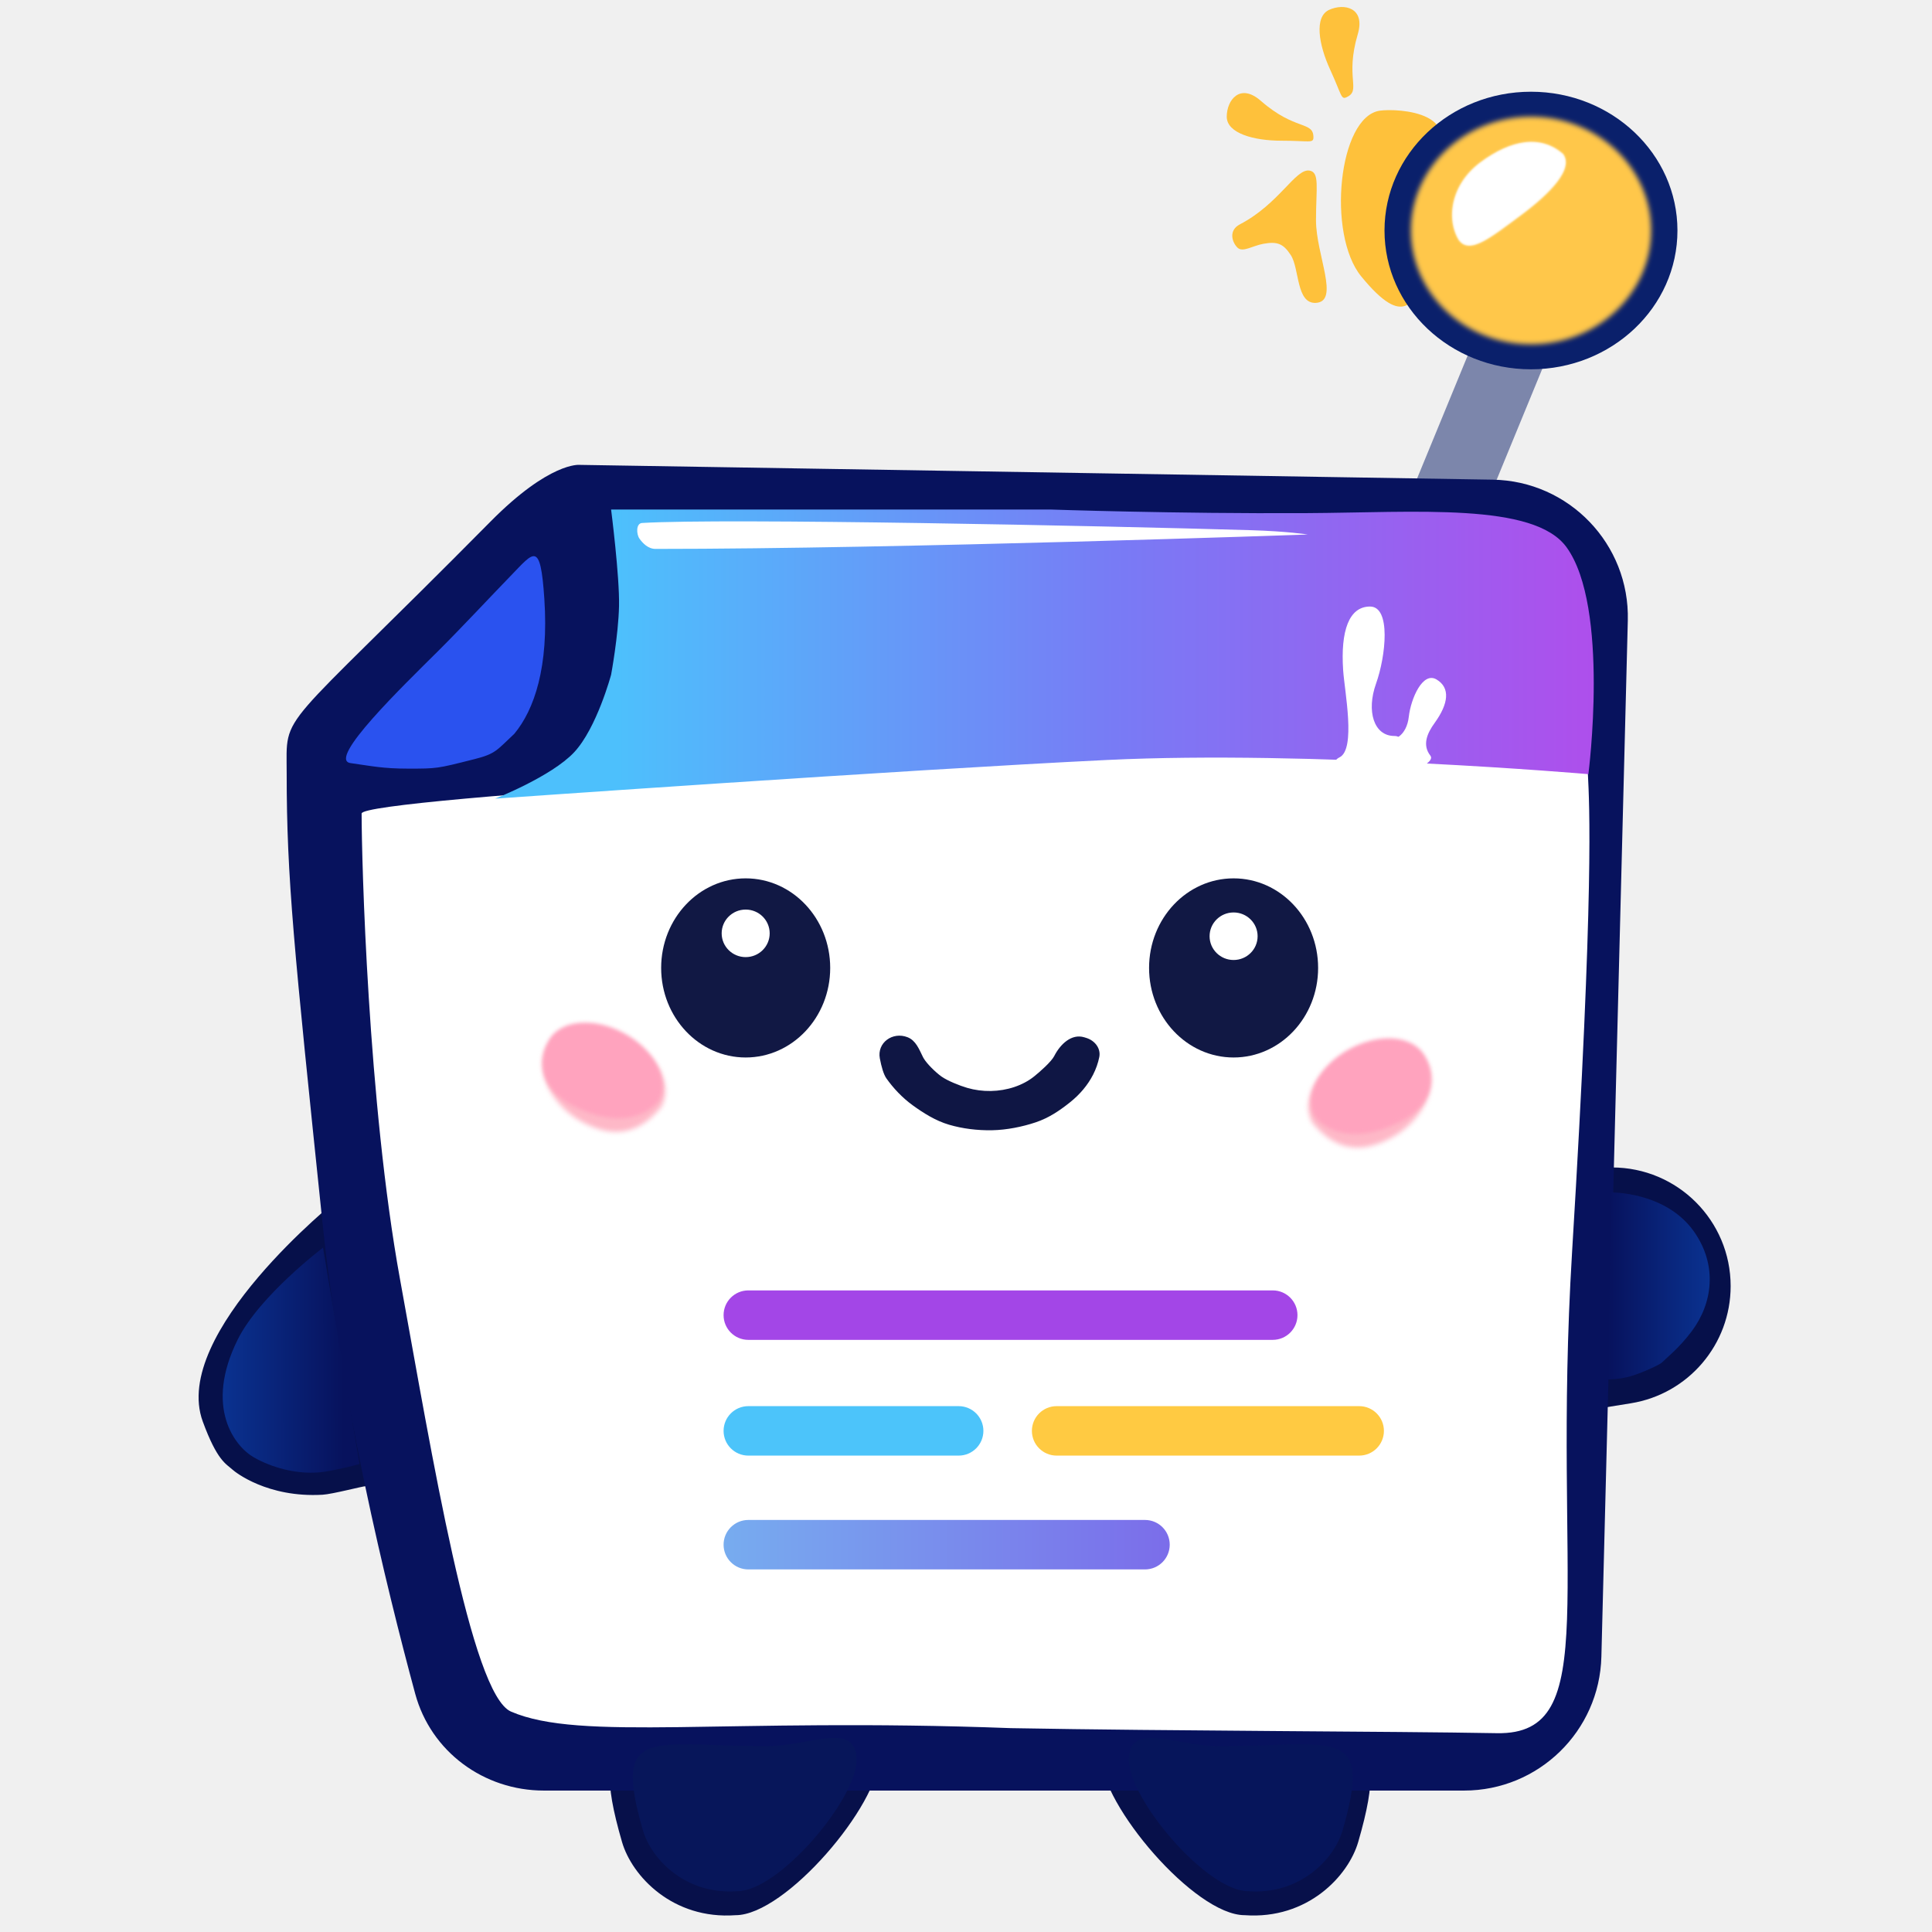
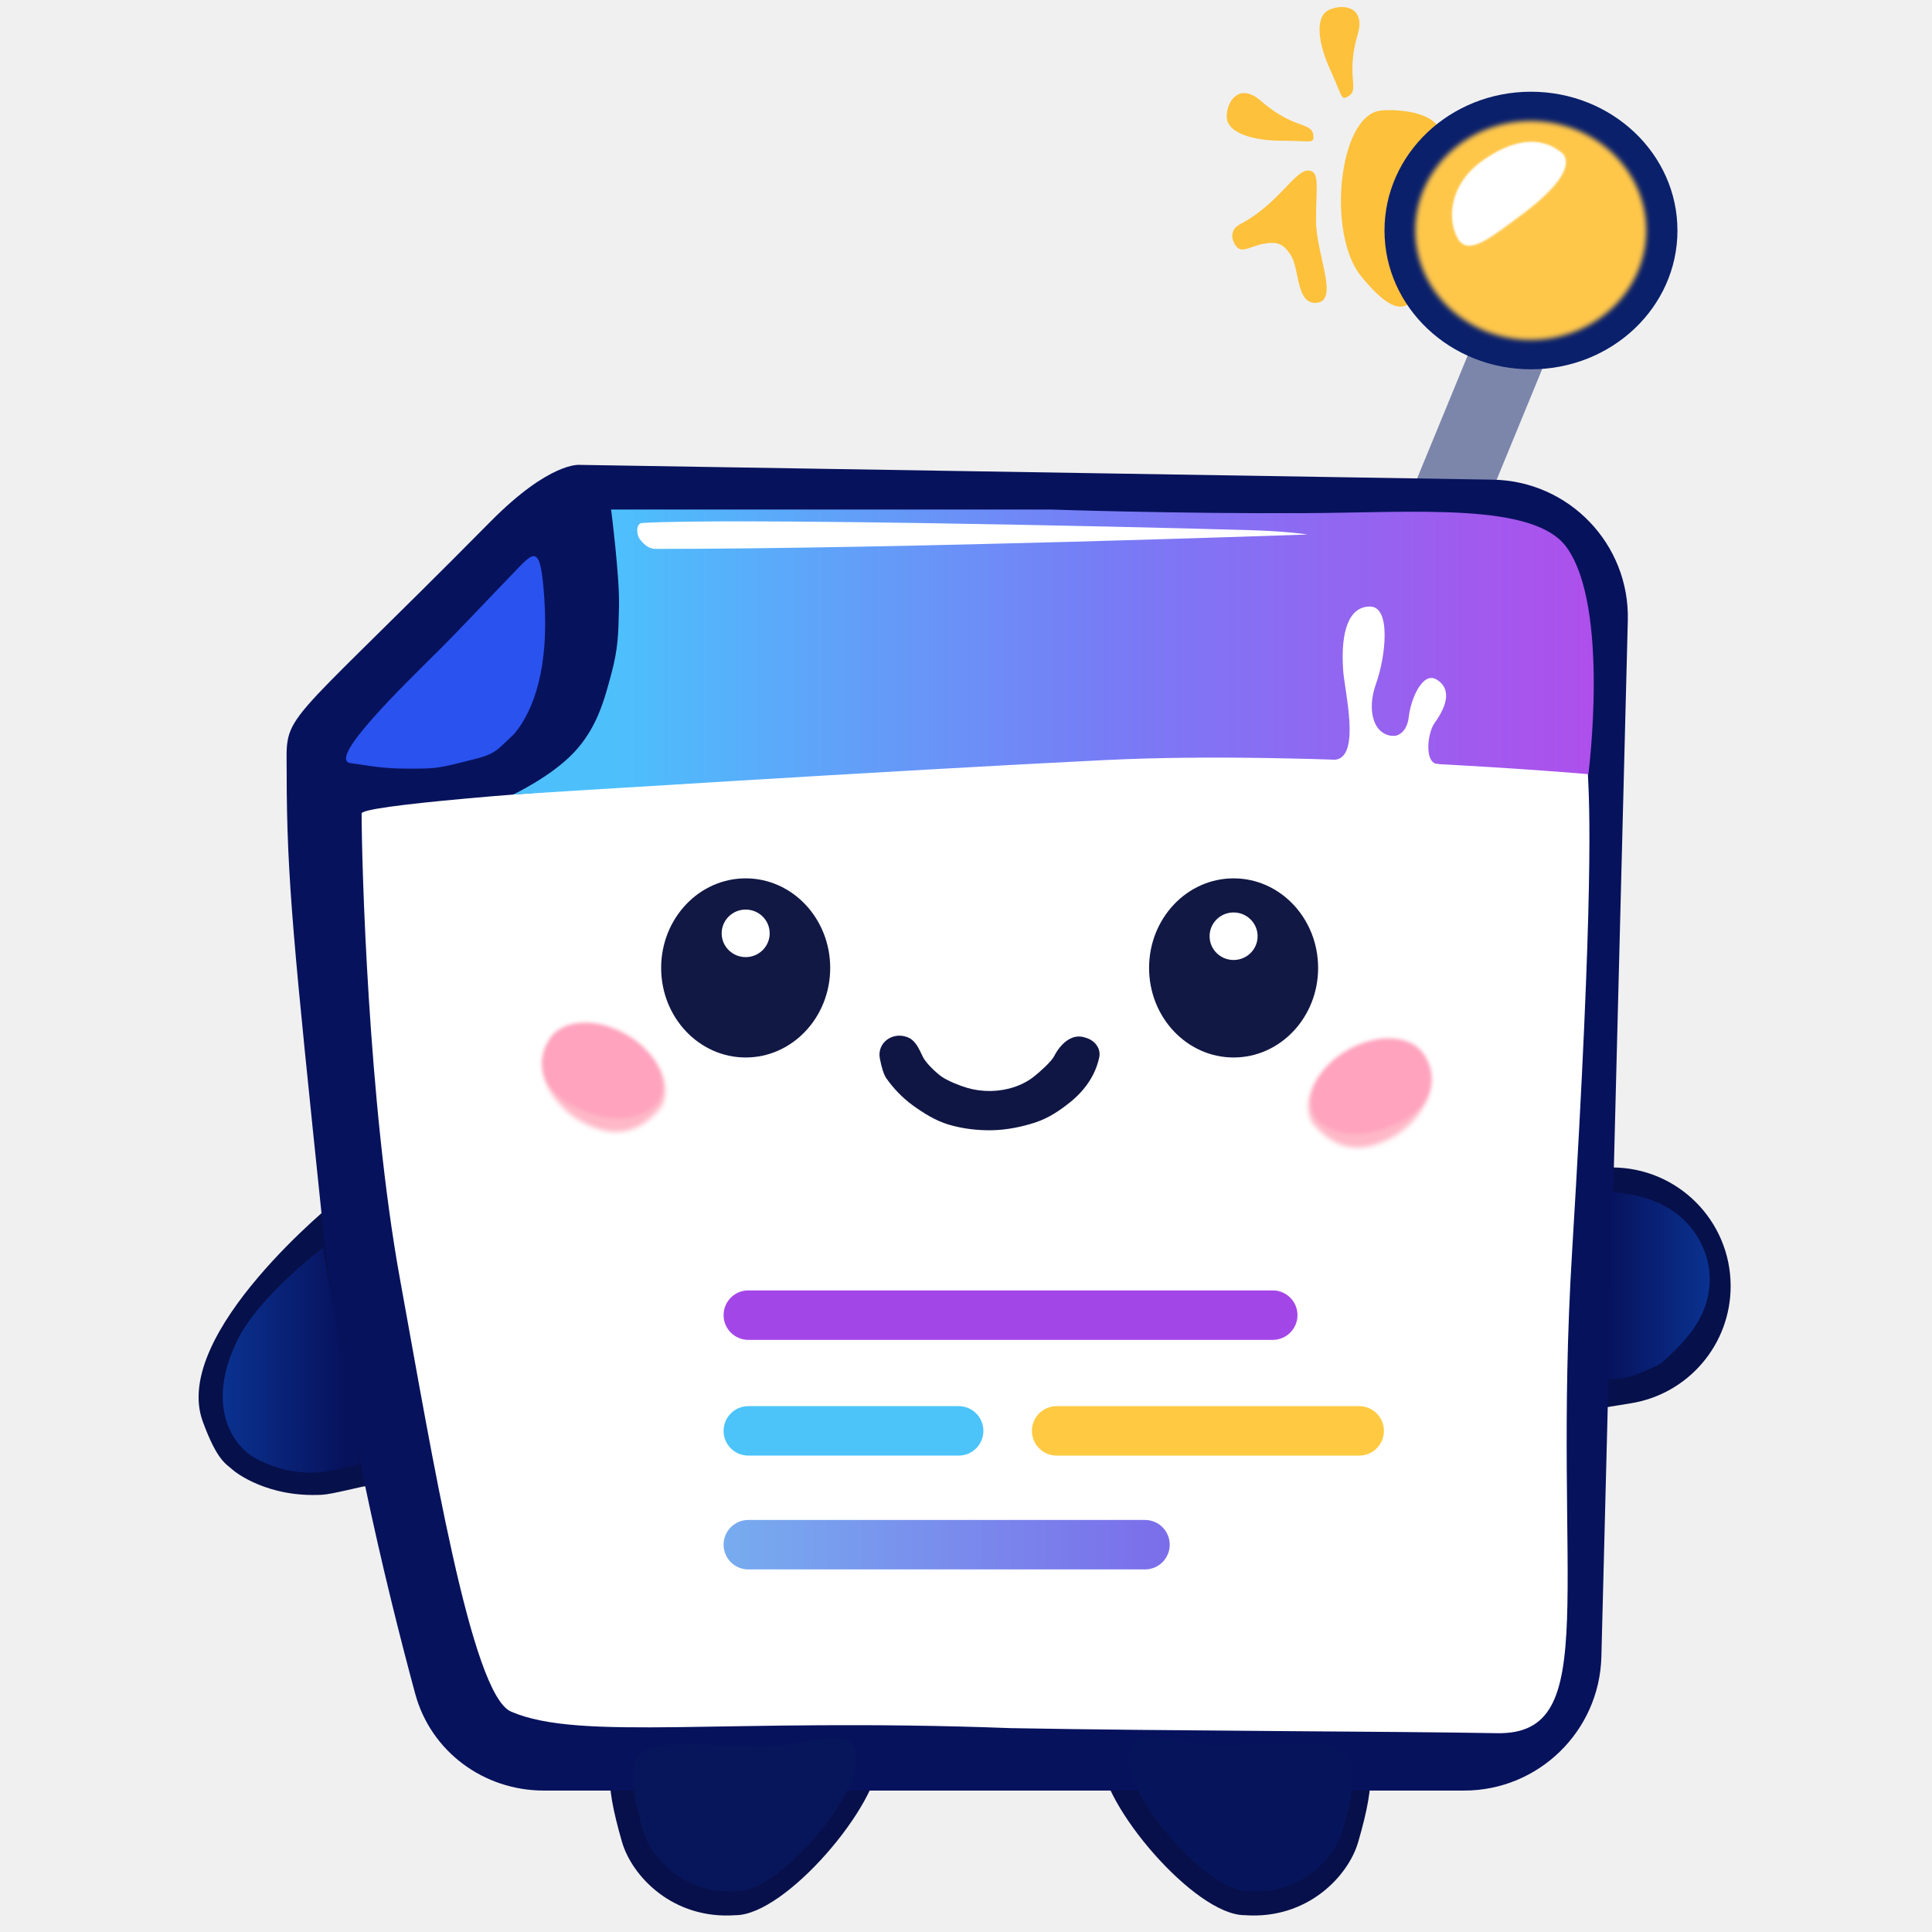
<svg xmlns="http://www.w3.org/2000/svg" width="4023" height="4023" viewBox="0 0 4023 4023" fill="none">
  <path d="M1830.72 3659C1830.72 3757.58 1636.1 3988 1531.72 3988C1400.72 3997.5 1315.81 3906.5 1295.22 3835.5C1218.22 3570 1315.22 3624.5 1607.22 3624.5C1711.6 3624.5 1830.72 3560.42 1830.72 3659Z" fill="#07104A" />
  <path d="M2292.72 3658.97C2292.72 3757.56 2487.34 3987.97 2591.72 3987.97C2722.72 3997.47 2807.63 3906.47 2828.22 3835.47C2905.22 3569.97 2808.22 3624.47 2516.22 3624.47C2411.84 3624.47 2292.72 3560.39 2292.72 3658.97Z" fill="#07104A" />
  <path d="M422.22 2960C354.683 2776 703.72 2497 703.72 2497C703.72 2497 1000.15 3094.5 762.72 3094.5C755.472 3094.5 692.434 3111.32 671.468 3112.5C556.72 3119 489.72 3065.28 484.468 3060.5C470.725 3048 452.404 3042.23 422.22 2960Z" fill="#06104A" />
  <path d="M3047.07 2722.22C3039.8 2563.59 3166.45 2431 3325.25 2431H3356.62C3493.09 2431 3603.72 2541.63 3603.72 2678.1C3603.72 2799.36 3515.72 2902.71 3396.01 2922.04L3058.72 2976.5L3047.07 2722.22Z" fill="#06104A" />
  <rect x="3075.14" y="694.18" width="154.204" height="333.209" transform="rotate(22.3664 3075.14 694.18)" fill="#081D66" fill-opacity="0.5" />
  <path d="M2872.96 230.514C2787.1 243.327 2762.62 487.627 2834.45 575.5C2928.45 690.485 2938.75 615.665 2968.46 602.014C3047.34 565.769 2822 516.837 2964.96 354.514C3071.96 233.017 2908.96 225.142 2872.96 230.514Z" fill="#FEC13B" />
  <ellipse cx="3187.95" cy="480" rx="305" ry="289" fill="#0A206B" />
  <g filter="url(#filter0_f_67_87)">
-     <ellipse cx="3188.07" cy="480" rx="250.121" ry="237" fill="#FFC74A" />
+     <ellipse cx="3187.52" cy="479.906" rx="240.524" ry="227.906" fill="#FFC74A" />
  </g>
  <g filter="url(#filter1_f_67_87)">
    <path d="M3165.81 449.258C3102.77 495.886 3060.29 530.882 3037.45 500C3010.95 456.5 3020.06 384.053 3083.09 337.426C3146.13 290.799 3207.95 279.5 3254.95 320.5C3277.79 351.382 3228.85 402.631 3165.81 449.258Z" fill="white" />
  </g>
  <path d="M2740.29 630.65C2790.29 627.642 2740.29 530.447 2740.29 458.649C2740.29 391.149 2748.58 358.237 2726.29 355.157C2697.29 351.15 2663.37 424.705 2581.79 467.159C2557.79 479.649 2565.27 504.283 2576.79 515.649C2587.6 526.314 2608.29 511.649 2630.79 507.649C2658.81 502.668 2671.8 506.493 2687.79 531.149C2706.27 559.649 2698.74 633.149 2740.29 630.65Z" fill="#FEC13B" />
  <path d="M2734.95 286C2734.95 299 2726.17 293 2668.45 293C2610.74 293 2554.45 277.517 2554.45 242.999C2554.45 208.481 2582.02 171.995 2625.45 210C2697.45 273 2734.95 251.482 2734.95 286Z" fill="#FEC13B" />
  <path d="M2803.93 202.492C2792.12 207.92 2793.9 197.431 2769.8 144.988C2745.71 92.545 2736.28 34.935 2767.64 20.523C2799.01 6.112 2843.67 15.927 2827.27 71.261C2800.09 162.989 2835.3 188.08 2803.93 202.492Z" fill="#FEC13B" />
  <path d="M3334.56 3449.69L3389.59 1292.08C3393.65 1133.14 3267.29 1001.4 3108.32 998.819L1206.45 967.997C1206.45 967.997 1144.66 961.5 1021.45 1086C572.667 1539.5 596.951 1476.97 596.951 1611C596.951 1828.5 611.951 1973 671.452 2545.5C709.84 2914.86 803.172 3300.04 864.573 3526.88C897.227 3647.52 1007.5 3728.5 1132.48 3728.5H3048.65C3203.77 3728.5 3330.61 3604.75 3334.56 3449.69Z" fill="#07125D" />
  <path d="M833 2664C899.449 3028.97 981 3528.01 1064 3564C1209 3626.88 1507.5 3576 2105 3598.5C2440.78 3604.6 2896.5 3605 3117 3609C3340.24 3613.05 3230.9 3307 3273.5 2607.5C3320 1844 3309.5 1675 3306.5 1612C3304.77 1575.63 3083.14 1558.02 2586 1571C2088.86 1583.99 753 1661.5 753 1694C753.001 1789.5 766 2296 833 2664Z" fill="white" />
  <path d="M912.452 1355.5C840.559 1427 679.952 1582 729.952 1589C774.868 1595.29 796.952 1600.5 849.952 1600.5C909.968 1600.5 909.968 1600.5 985.19 1581.45L988.952 1580.5C1032.6 1569.45 1034.45 1562 1070.95 1528C1112.71 1477.64 1143.02 1388.77 1133.45 1246.5C1125.28 1125 1112.03 1148.99 1063.45 1199C1021.81 1241.88 960.784 1307.43 912.452 1355.5Z" fill="#2A52EF" />
  <g filter="url(#filter2_f_67_87)">
    <path d="M2970.89 2212.42C2996.39 2258.5 2964.51 2331.87 2899.22 2368C2833.94 2404.13 2780.47 2395.14 2733.22 2338.5C2707.72 2292.43 2741.23 2230.56 2806.51 2194.43C2871.8 2158.29 2945.39 2166.35 2970.89 2212.42Z" fill="#FEB8C7" />
  </g>
  <g filter="url(#filter3_f_67_87)">
    <path d="M1138.83 2179.67C1113.33 2225.74 1145.22 2299.11 1210.5 2335.25C1275.79 2371.38 1329.26 2362.39 1376.5 2305.75C1402 2259.67 1368.5 2197.81 1303.21 2161.67C1237.93 2125.54 1164.33 2133.6 1138.83 2179.67Z" fill="#FEB8C7" />
  </g>
  <ellipse cx="2568.72" cy="2015.5" rx="176" ry="186.5" fill="#111844" />
  <ellipse cx="1552.72" cy="2015.5" rx="176" ry="186.5" fill="#111844" />
  <ellipse cx="1552.72" cy="1943.5" rx="50" ry="49.5" fill="white" />
  <ellipse cx="2568.72" cy="1949.5" rx="50" ry="49.5" fill="white" />
  <path d="M2261.82 2161.2C2279.66 2166.63 2292.73 2183.02 2289.01 2201.28C2286.47 2213.72 2282.18 2225.95 2276.16 2237.75C2265.21 2259.25 2248.77 2278.9 2227.8 2295.58C2206.83 2312.26 2184.52 2327.67 2156.72 2337C2128.92 2346.33 2096.11 2352.95 2065.72 2353.5C2035.33 2354.05 2004.58 2350.31 1976.22 2342C1947.86 2333.69 1922.51 2317.44 1900.5 2301.54C1878.5 2285.64 1859.81 2265.42 1845.72 2245.5C1839.92 2237.29 1835.43 2221.48 1832.09 2203.99C1825.84 2171.25 1858.79 2147.61 1889.81 2159.82C1907.05 2166.6 1913.62 2184.37 1921.85 2200.97C1922.26 2201.79 1922.72 2202.64 1923.22 2203.5C1930.04 2215.18 1948.02 2232.68 1960.22 2241.5C1972.42 2250.32 1998.25 2260.66 2013.97 2265.26C2029.69 2269.86 2046.45 2272.08 2063.3 2271.77C2080.15 2271.46 2096.76 2268.64 2112.17 2263.47C2127.58 2258.3 2141.5 2250.88 2153.13 2241.63C2164.75 2232.38 2189.15 2210.92 2195.22 2199C2207.81 2174.3 2231.24 2151.88 2257.76 2159.96L2261.82 2161.2Z" fill="#0F1644" />
  <g filter="url(#filter4_f_67_87)">
    <path d="M2966.21 2198.75C2989.75 2241.27 2984.71 2297.64 2921.72 2332.5C2858.73 2367.36 2782.22 2377 2738.1 2325C2714.57 2282.48 2746.55 2219.75 2809.54 2184.88C2872.53 2150.02 2942.68 2156.23 2966.21 2198.75Z" fill="#FFA3BE" />
  </g>
  <g filter="url(#filter5_f_67_87)">
    <path d="M1143.51 2166C1119.97 2208.52 1125.01 2264.88 1188 2299.75C1250.99 2334.61 1327.5 2344.25 1371.62 2292.25C1395.15 2249.73 1363.17 2186.99 1300.18 2152.13C1237.19 2117.26 1167.04 2123.47 1143.51 2166Z" fill="#FFA3BE" />
  </g>
  <rect x="1506.72" y="2687" width="1195" height="103" rx="51.5" fill="#A346E7" />
  <rect x="1506.72" y="2928" width="541" height="103" rx="51.5" fill="#4CC4FA" />
  <rect x="2148.72" y="2928" width="733" height="103" rx="51.5" fill="#FFCA42" />
  <rect x="1506.72" y="3165" width="929" height="103" rx="51.5" fill="url(#paint0_linear_67_87)" />
  <path d="M495.156 2789C540.565 2697.86 672.656 2598 672.656 2598L748.656 3048.5C748.656 3048.5 728.735 3054.23 703.156 3059.5C677.577 3064.77 669.22 3066 654.156 3066.5C613.678 3067.84 567.833 3056.76 529.156 3035C489.156 3012.5 424.656 2930.5 495.156 2789Z" fill="url(#paint1_linear_67_87)" />
  <path d="M3527.72 2565C3469.32 2481.58 3355.72 2483 3355.72 2483L3347.72 2872.5C3347.72 2872.5 3372.72 2872.5 3396.22 2865.5C3421.25 2858.05 3456.22 2841.5 3460.22 2837.5C3471.27 2826.45 3496.09 2807.5 3522.72 2772C3566.22 2714 3576.72 2635 3527.72 2565Z" fill="url(#paint2_linear_67_87)" />
  <path d="M2350.72 3664.68C2350.72 3746.59 2512.43 3938.05 2599.16 3938.05C2708.01 3945.94 2778.56 3870.33 2795.67 3811.33C2859.65 3590.73 2779.05 3636.01 2536.43 3636.01C2449.7 3636.01 2350.72 3582.76 2350.72 3664.68Z" fill="#06155B" />
  <path d="M1783.72 3664.68C1783.72 3746.59 1622.01 3938.05 1535.28 3938.05C1426.43 3945.94 1355.88 3870.33 1338.77 3811.33C1274.79 3590.73 1355.39 3636.01 1598.01 3636.01C1684.74 3636.01 1783.72 3582.76 1783.72 3664.68Z" fill="#07165A" />
-   <path d="M3307.5 1612C3307.5 1612 3352.44 1264.16 3262 1139.5C3194.09 1045.9 2949.39 1067.32 2718.5 1068.5C2446.18 1069.9 2188 1061 2188 1061L1272.5 1061C1272.5 1061 1290.35 1200.57 1289 1262C1287.65 1323.43 1272.5 1405 1272.5 1405C1272.5 1405 1242.66 1516.12 1195.5 1566.5C1148.34 1616.88 1031 1663 1031 1663C1031 1663 1881.5 1603 2305 1582.5C2728.5 1562 3307.5 1612 3307.5 1612Z" fill="url(#paint3_linear_67_87)" />
-   <path d="M2852.83 1263C2808.93 1263 2791.33 1313.5 2796.83 1395.5C2799.78 1439.42 2823.83 1560 2789.33 1577C2757.56 1592.66 2820.16 1620.5 2840.83 1620.5C2867.23 1620.5 2945.94 1532.5 2903.33 1532.5C2860.83 1532.5 2844.83 1481 2865.33 1423.5C2885.83 1366 2896.74 1263 2852.83 1263Z" fill="white" />
-   <path d="M2991.4 1414.92C3020.36 1432.31 3016.35 1465.28 2987.37 1505.32C2971.85 1526.76 2961 1551.08 2978.5 1573.5C2994.62 1594.15 2877.13 1632.19 2863.5 1624C2846.09 1613.55 2846.67 1516.79 2874.77 1533.67C2902.8 1550.5 2929.27 1530.32 2933.53 1492.6C2937.79 1454.87 2962.44 1397.53 2991.4 1414.92Z" fill="white" />
+   <path d="M3307.5 1612C3307.5 1612 3352.44 1264.16 3262 1139.5C3194.09 1045.9 2949.39 1067.32 2718.5 1068.5C2446.18 1069.9 2188 1061 2188 1061L1272.5 1061C1272.5 1061 1290.35 1200.57 1289 1262L1289 1262.12C1287.64 1323.47 1287.04 1350.74 1272.5 1405C1257.95 1459.3 1242.66 1516.12 1195.5 1566.5C1148.34 1616.88 1068.5 1654.5 1068.5 1654.5C1068.5 1654.5 1881.5 1603 2305 1582.5C2728.5 1562 3307.5 1612 3307.5 1612Z" fill="url(#paint3_linear_67_87)" />
+   <path d="M2852.83 1263C2808.93 1263 2791.33 1313.5 2796.83 1395.5C2799.78 1439.42 2834 1575.5 2780.5 1582C2745.33 1586.27 2820.16 1620.5 2840.83 1620.5C2867.23 1620.5 2945.93 1532.5 2903.33 1532.5C2860.83 1532.5 2844.83 1481 2865.33 1423.5C2885.83 1366 2896.74 1263 2852.83 1263Z" fill="white" />
+   <path d="M2991.4 1414.92C3020.36 1432.31 3016.35 1465.28 2987.37 1505.31C2971.85 1526.76 2965.58 1589.95 2994 1591C3021 1592 2877.14 1632.19 2863.5 1624C2846.09 1613.55 2846.4 1508.63 2874.5 1525.5C2902.53 1542.33 2929.28 1530.32 2933.53 1492.6C2937.79 1454.87 2962.44 1397.52 2991.4 1414.92Z" fill="white" />
  <path d="M1365 1143C1877 1143 2723 1113 2723 1113C2723 1113 2681.16 1106.26 2604.5 1104C2297.77 1094.95 1508.61 1078.6 1337 1089C1324.15 1089.78 1324.96 1112.13 1331.5 1121.5C1338.04 1130.87 1349.46 1143 1365 1143Z" fill="white" />
  <defs>
-     <filter id="filter0_f_67_87" x="2926.95" y="232" width="522.242" height="496" filterUnits="userSpaceOnUse" color-interpolation-filters="sRGB">
+     <filter id="filter0_f_67_87" x="2936.42" y="241.422" width="502.204" height="476.968" filterUnits="userSpaceOnUse" color-interpolation-filters="sRGB">
      <feFlood flood-opacity="0" result="BackgroundImageFix" />
      <feBlend mode="normal" in="SourceGraphic" in2="BackgroundImageFix" result="shape" />
-       <feGaussianBlur stdDeviation="5.5" result="effect1_foregroundBlur_67_87" />
+       <feGaussianBlur stdDeviation="5.289" result="effect1_foregroundBlur_67_87" />
    </filter>
    <filter id="filter1_f_67_87" x="3018.49" y="290.259" width="247.172" height="226.423" filterUnits="userSpaceOnUse" color-interpolation-filters="sRGB">
      <feFlood flood-opacity="0" result="BackgroundImageFix" />
      <feBlend mode="normal" in="SourceGraphic" in2="BackgroundImageFix" result="shape" />
      <feGaussianBlur stdDeviation="2.5" result="effect1_foregroundBlur_67_87" />
    </filter>
    <filter id="filter2_f_67_87" x="2713.66" y="2160.83" width="277.018" height="239.714" filterUnits="userSpaceOnUse" color-interpolation-filters="sRGB">
      <feFlood flood-opacity="0" result="BackgroundImageFix" />
      <feBlend mode="normal" in="SourceGraphic" in2="BackgroundImageFix" result="shape" />
      <feGaussianBlur stdDeviation="5.5" result="effect1_foregroundBlur_67_87" />
    </filter>
    <filter id="filter3_f_67_87" x="1119.05" y="2128.07" width="277.018" height="239.714" filterUnits="userSpaceOnUse" color-interpolation-filters="sRGB">
      <feFlood flood-opacity="0" result="BackgroundImageFix" />
      <feBlend mode="normal" in="SourceGraphic" in2="BackgroundImageFix" result="shape" />
      <feGaussianBlur stdDeviation="5.5" result="effect1_foregroundBlur_67_87" />
    </filter>
    <filter id="filter4_f_67_87" x="2721.37" y="2153.31" width="266.796" height="217.021" filterUnits="userSpaceOnUse" color-interpolation-filters="sRGB">
      <feFlood flood-opacity="0" result="BackgroundImageFix" />
      <feBlend mode="normal" in="SourceGraphic" in2="BackgroundImageFix" result="shape" />
      <feGaussianBlur stdDeviation="4.5" result="effect1_foregroundBlur_67_87" />
    </filter>
    <filter id="filter5_f_67_87" x="1121.56" y="2120.55" width="266.796" height="217.021" filterUnits="userSpaceOnUse" color-interpolation-filters="sRGB">
      <feFlood flood-opacity="0" result="BackgroundImageFix" />
      <feBlend mode="normal" in="SourceGraphic" in2="BackgroundImageFix" result="shape" />
      <feGaussianBlur stdDeviation="4.5" result="effect1_foregroundBlur_67_87" />
    </filter>
    <linearGradient id="paint0_linear_67_87" x1="1506.72" y1="3216.5" x2="2435.72" y2="3216.5" gradientUnits="userSpaceOnUse">
      <stop stop-color="#77ACEF" />
      <stop offset="1" stop-color="#7B6DEA" />
    </linearGradient>
    <linearGradient id="paint1_linear_67_87" x1="463.72" y1="2832.3" x2="715.5" y2="2832" gradientUnits="userSpaceOnUse">
      <stop stop-color="#0A3290" />
      <stop offset="1" stop-color="#07125D" />
    </linearGradient>
    <linearGradient id="paint2_linear_67_87" x1="3560.15" y1="2677.75" x2="3347.72" y2="2677.75" gradientUnits="userSpaceOnUse">
      <stop stop-color="#0A3290" />
      <stop offset="1" stop-color="#07125D" />
    </linearGradient>
    <linearGradient id="paint3_linear_67_87" x1="1284" y1="1362" x2="3318.66" y2="1362" gradientUnits="userSpaceOnUse">
      <stop stop-color="#4DC0FC" />
      <stop offset="0.51" stop-color="#787BF5" />
      <stop offset="1" stop-color="#AE4FEC" />
    </linearGradient>
  </defs>
</svg>
